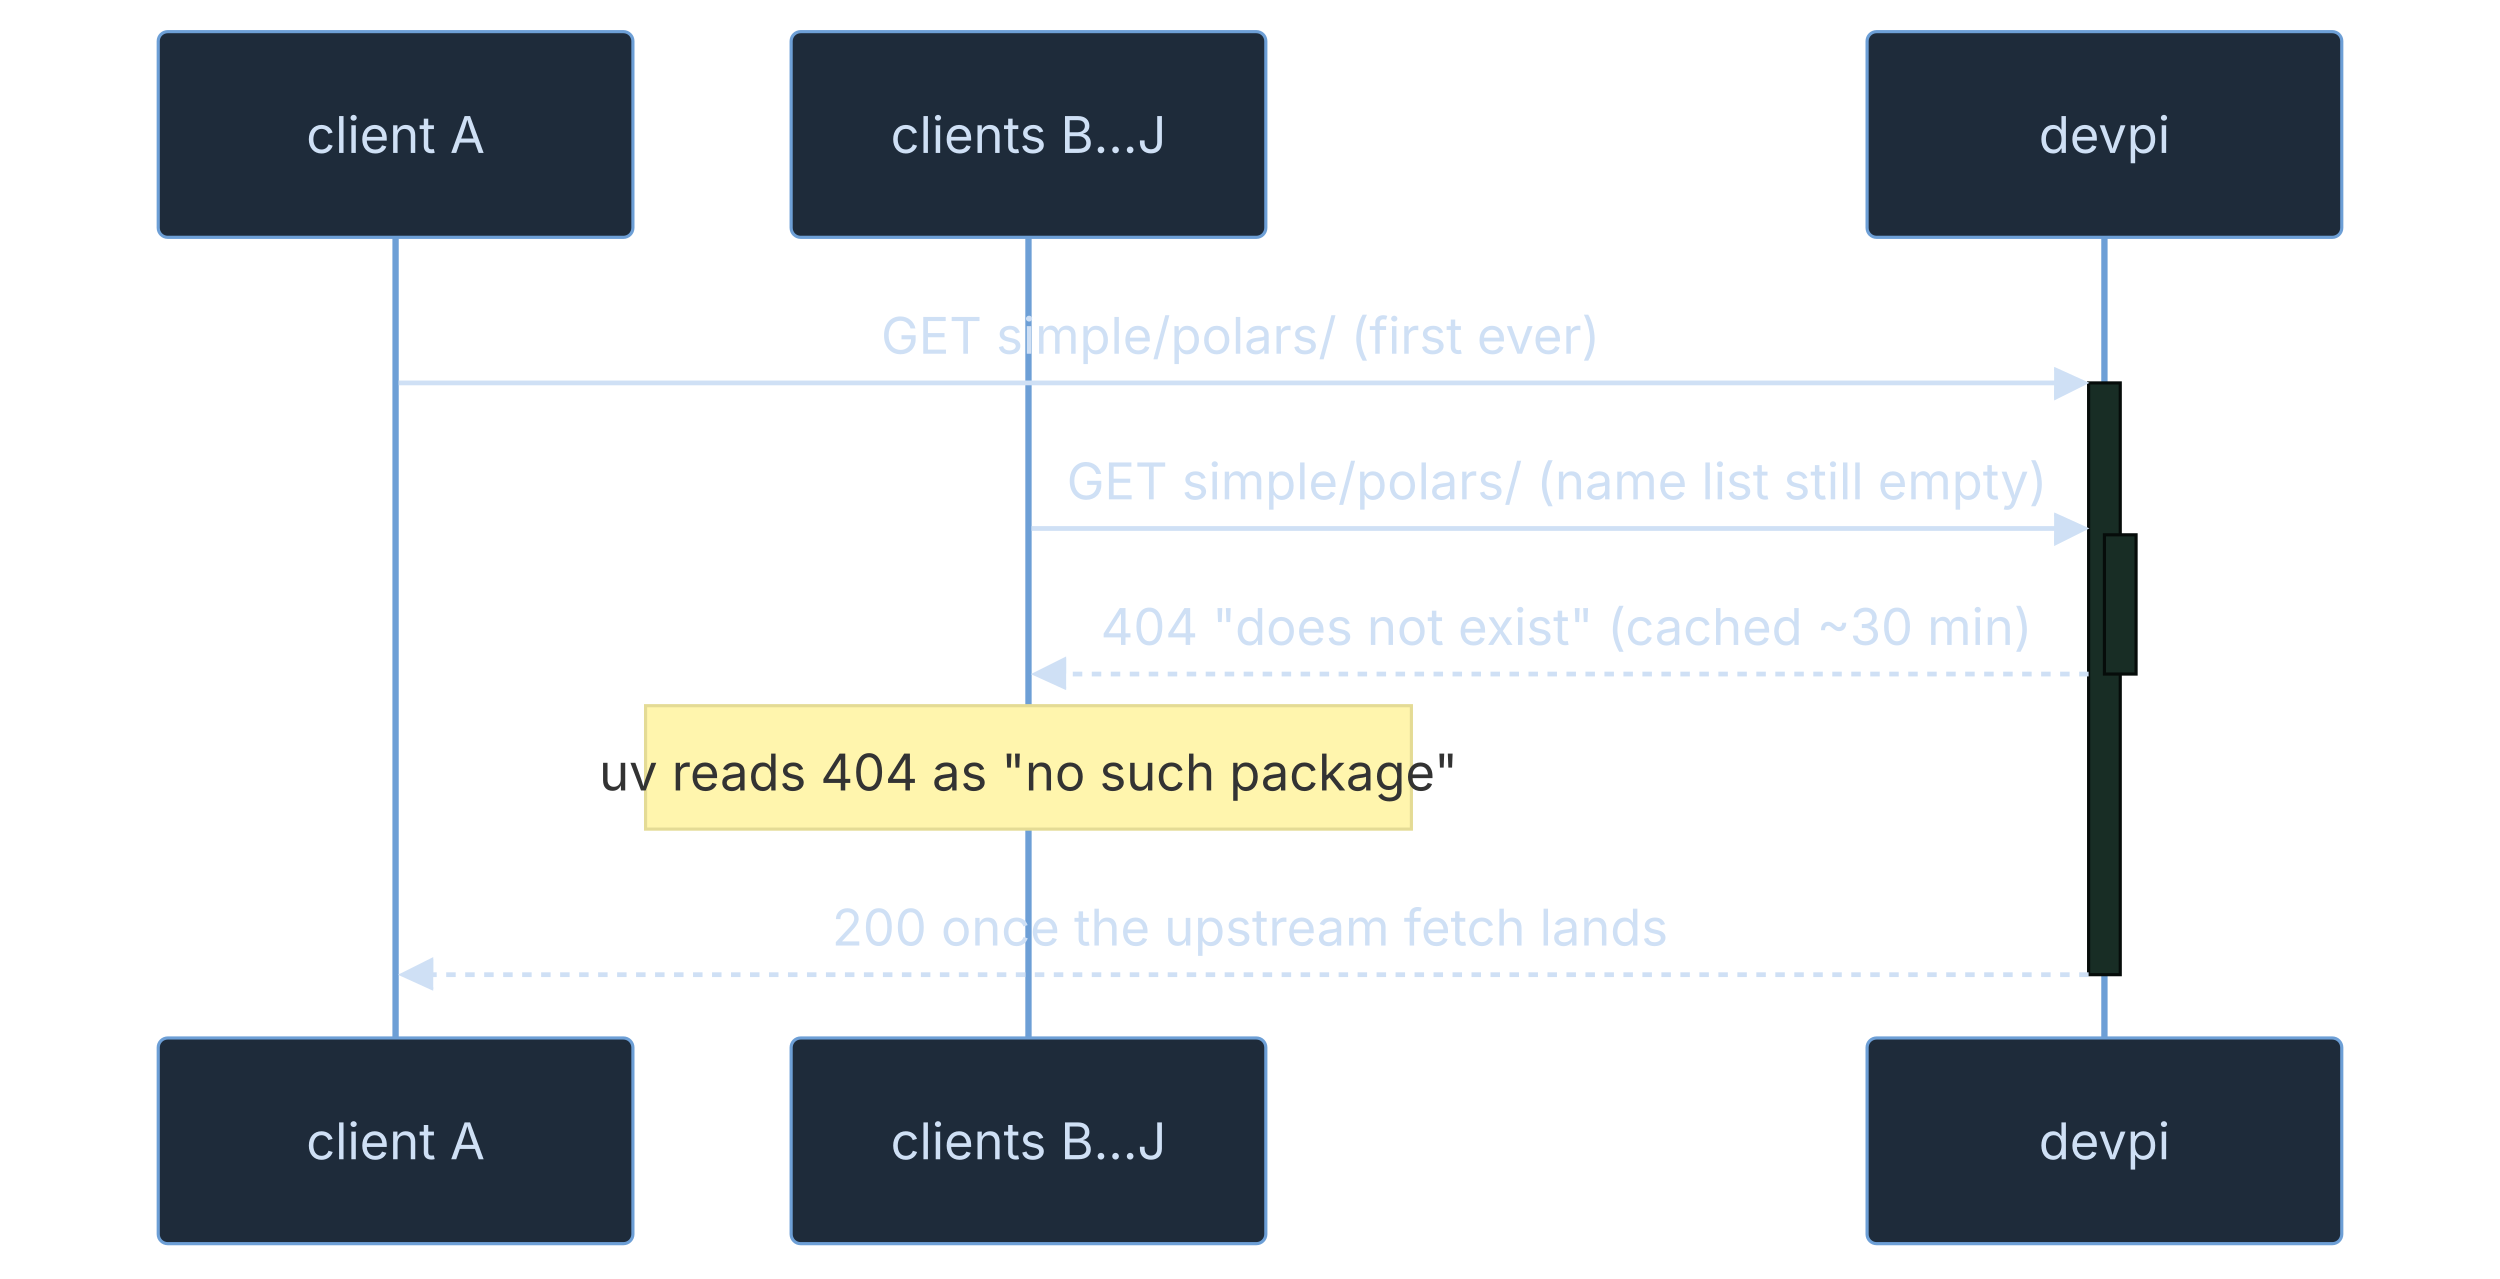
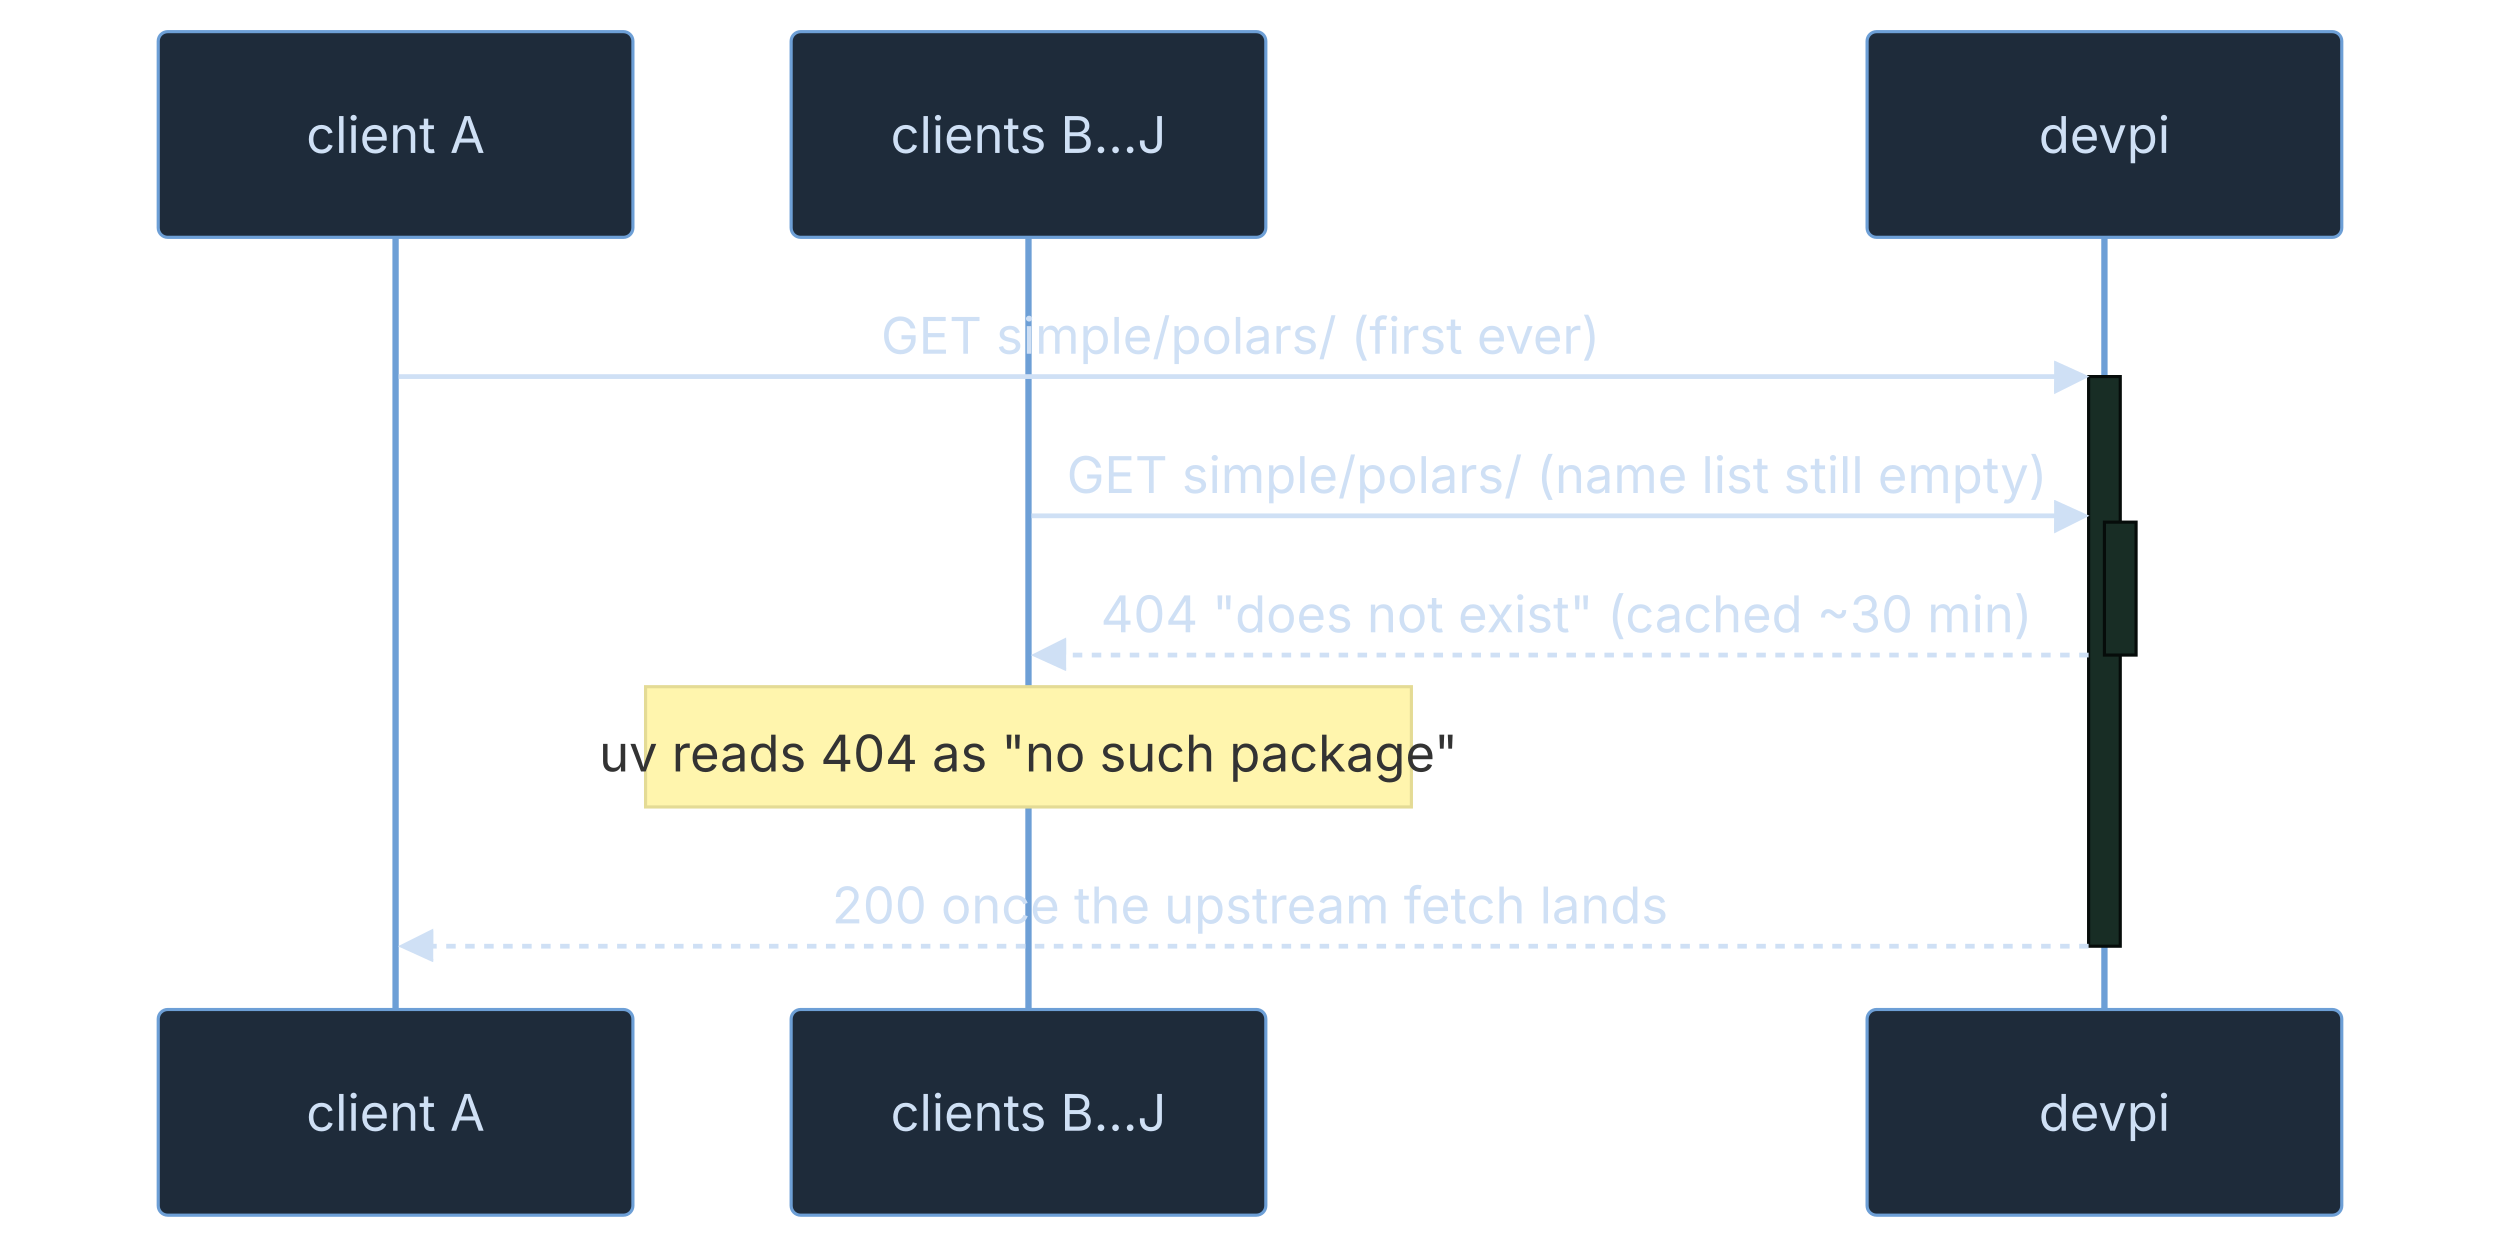
- <svg xmlns="http://www.w3.org/2000/svg" id="peryx-devpi-concurrency-dark" width="100%" style="max-width: 790px; background-color: transparent;" viewBox="-50 -10 790 404" role="graphics-document document" aria-roledescription="sequence">
+ <svg xmlns="http://www.w3.org/2000/svg" id="peryx-devpi-concurrency-dark" width="100%" style="max-width: 790px; background-color: transparent;" viewBox="-50 -10 790 395" role="graphics-document document" aria-roledescription="sequence">
  <g>
-     <rect x="540" y="318" fill="#eaeaea" stroke="#666" width="150" height="65" name="D" rx="3" ry="3" class="actor actor-bottom" />
-     <text x="615" y="350.5" dominant-baseline="central" alignment-baseline="central" class="actor actor-box" style="text-anchor: middle; font-size: 16px; font-weight: 400;">
+     <rect x="540" y="309" fill="#eaeaea" stroke="#666" width="150" height="65" name="D" rx="3" ry="3" class="actor actor-bottom" />
+     <text x="615" y="341.5" dominant-baseline="central" alignment-baseline="central" class="actor actor-box" style="text-anchor: middle; font-size: 16px; font-weight: 400;">
      <tspan x="615" dy="0">devpi</tspan>
    </text>
  </g>
  <g>
-     <rect x="200" y="318" fill="#eaeaea" stroke="#666" width="150" height="65" name="B" rx="3" ry="3" class="actor actor-bottom" />
-     <text x="275" y="350.5" dominant-baseline="central" alignment-baseline="central" class="actor actor-box" style="text-anchor: middle; font-size: 16px; font-weight: 400;">
+     <rect x="200" y="309" fill="#eaeaea" stroke="#666" width="150" height="65" name="B" rx="3" ry="3" class="actor actor-bottom" />
+     <text x="275" y="341.5" dominant-baseline="central" alignment-baseline="central" class="actor actor-box" style="text-anchor: middle; font-size: 16px; font-weight: 400;">
      <tspan x="275" dy="0">clients B…J</tspan>
    </text>
  </g>
  <g>
-     <rect x="0" y="318" fill="#eaeaea" stroke="#666" width="150" height="65" name="A" rx="3" ry="3" class="actor actor-bottom" />
-     <text x="75" y="350.5" dominant-baseline="central" alignment-baseline="central" class="actor actor-box" style="text-anchor: middle; font-size: 16px; font-weight: 400;">
+     <rect x="0" y="309" fill="#eaeaea" stroke="#666" width="150" height="65" name="A" rx="3" ry="3" class="actor actor-bottom" />
+     <text x="75" y="341.5" dominant-baseline="central" alignment-baseline="central" class="actor actor-box" style="text-anchor: middle; font-size: 16px; font-weight: 400;">
      <tspan x="75" dy="0">client A</tspan>
    </text>
  </g>
  <g>
-     <line id="actor2" x1="615" y1="65" x2="615" y2="318" class="actor-line 200" stroke-width="0.5px" stroke="#999" name="D" data-et="life-line" data-id="D" />
+     <line id="actor2" x1="615" y1="65" x2="615" y2="309" class="actor-line 200" stroke-width="0.5px" stroke="#999" name="D" data-et="life-line" data-id="D" />
    <g id="root-2" data-et="participant" data-type="participant" data-id="D">
      <rect x="540" y="0" fill="#eaeaea" stroke="#666" width="150" height="65" name="D" rx="3" ry="3" class="actor actor-top" />
      <text x="615" y="32.5" dominant-baseline="central" alignment-baseline="central" class="actor actor-box" style="text-anchor: middle; font-size: 16px; font-weight: 400;">
        <tspan x="615" dy="0">devpi</tspan>
      </text>
    </g>
  </g>
  <g>
-     <line id="actor1" x1="275" y1="65" x2="275" y2="318" class="actor-line 200" stroke-width="0.5px" stroke="#999" name="B" data-et="life-line" data-id="B" />
+     <line id="actor1" x1="275" y1="65" x2="275" y2="309" class="actor-line 200" stroke-width="0.5px" stroke="#999" name="B" data-et="life-line" data-id="B" />
    <g id="root-1" data-et="participant" data-type="participant" data-id="B">
      <rect x="200" y="0" fill="#eaeaea" stroke="#666" width="150" height="65" name="B" rx="3" ry="3" class="actor actor-top" />
      <text x="275" y="32.5" dominant-baseline="central" alignment-baseline="central" class="actor actor-box" style="text-anchor: middle; font-size: 16px; font-weight: 400;">
        <tspan x="275" dy="0">clients B…J</tspan>
      </text>
    </g>
  </g>
  <g>
-     <line id="actor0" x1="75" y1="65" x2="75" y2="318" class="actor-line 200" stroke-width="0.5px" stroke="#999" name="A" data-et="life-line" data-id="A" />
+     <line id="actor0" x1="75" y1="65" x2="75" y2="309" class="actor-line 200" stroke-width="0.5px" stroke="#999" name="A" data-et="life-line" data-id="A" />
    <g id="root-0" data-et="participant" data-type="participant" data-id="A">
      <rect x="0" y="0" fill="#eaeaea" stroke="#666" width="150" height="65" name="A" rx="3" ry="3" class="actor actor-top" />
      <text x="75" y="32.5" dominant-baseline="central" alignment-baseline="central" class="actor actor-box" style="text-anchor: middle; font-size: 16px; font-weight: 400;">
        <tspan x="75" dy="0">client A</tspan>
      </text>
    </g>
  </g>
  <style>#peryx-devpi-concurrency-dark{font-family:system-ui,-apple-system,sans-serif;font-size:16px;fill:#cfe0f5;}@keyframes edge-animation-frame{from{stroke-dashoffset:0;}}@keyframes dash{to{stroke-dashoffset:0;}}#peryx-devpi-concurrency-dark .edge-animation-slow{stroke-dasharray:9,5!important;stroke-dashoffset:900;animation:dash 50s linear infinite;stroke-linecap:round;}#peryx-devpi-concurrency-dark .edge-animation-fast{stroke-dasharray:9,5!important;stroke-dashoffset:900;animation:dash 20s linear infinite;stroke-linecap:round;}#peryx-devpi-concurrency-dark .error-icon{fill:#33241a;}#peryx-devpi-concurrency-dark .error-text{fill:#f0d6bb;stroke:#f0d6bb;}#peryx-devpi-concurrency-dark .edge-thickness-normal{stroke-width:1px;}#peryx-devpi-concurrency-dark .edge-thickness-thick{stroke-width:3.5px;}#peryx-devpi-concurrency-dark .edge-pattern-solid{stroke-dasharray:0;}#peryx-devpi-concurrency-dark .edge-thickness-invisible{stroke-width:0;fill:none;}#peryx-devpi-concurrency-dark .edge-pattern-dashed{stroke-dasharray:3;}#peryx-devpi-concurrency-dark .edge-pattern-dotted{stroke-dasharray:2;}#peryx-devpi-concurrency-dark .marker{fill:#aeb8c2;stroke:#aeb8c2;}#peryx-devpi-concurrency-dark .marker.cross{stroke:#aeb8c2;}#peryx-devpi-concurrency-dark svg{font-family:system-ui,-apple-system,sans-serif;font-size:16px;}#peryx-devpi-concurrency-dark p{margin:0;}#peryx-devpi-concurrency-dark .actor{stroke:#6d9fd6;fill:#1e2b3a;stroke-width:1;}#peryx-devpi-concurrency-dark rect.actor.outer-path[data-look="neo"]{filter:drop-shadow( 1px 2px 2px rgba(185,185,185,1));}#peryx-devpi-concurrency-dark rect.note[data-look="neo"]{stroke:hsl(52.683, 60%, 73.922%);fill:#fff5ad;filter:drop-shadow( 1px 2px 2px rgba(185,185,185,1));}#peryx-devpi-concurrency-dark text.actor&gt;tspan{fill:#cfe0f5;stroke:none;}#peryx-devpi-concurrency-dark .actor-line{stroke:#6d9fd6;}#peryx-devpi-concurrency-dark .innerArc{stroke-width:1.5;stroke-dasharray:none;}#peryx-devpi-concurrency-dark .messageLine0{stroke-width:1.5;stroke-dasharray:none;stroke:#cfe0f5;}#peryx-devpi-concurrency-dark .messageLine1{stroke-width:1.5;stroke-dasharray:2,2;stroke:#cfe0f5;}#peryx-devpi-concurrency-dark [id$="-arrowhead"] path{fill:#cfe0f5;stroke:#cfe0f5;}#peryx-devpi-concurrency-dark .sequenceNumber{fill:#51473d;}#peryx-devpi-concurrency-dark [id$="-sequencenumber"]{fill:#cfe0f5;}#peryx-devpi-concurrency-dark [id$="-crosshead"] path{fill:#cfe0f5;stroke:#cfe0f5;}#peryx-devpi-concurrency-dark .messageText{fill:#cfe0f5;stroke:none;}#peryx-devpi-concurrency-dark .labelBox{stroke:#6d9fd6;fill:#1e2b3a;filter:none;}#peryx-devpi-concurrency-dark .labelText,#peryx-devpi-concurrency-dark .labelText&gt;tspan{fill:#cfe0f5;stroke:none;}#peryx-devpi-concurrency-dark .loopText,#peryx-devpi-concurrency-dark .loopText&gt;tspan{fill:#cfe0f5;stroke:none;}#peryx-devpi-concurrency-dark .sectionTitle,#peryx-devpi-concurrency-dark .sectionTitle&gt;tspan{fill:#cfe0f5;stroke:none;}#peryx-devpi-concurrency-dark .loopLine{stroke-width:2px;stroke-dasharray:2,2;stroke:#6d9fd6;fill:#6d9fd6;}#peryx-devpi-concurrency-dark .note{stroke:hsl(52.683, 60%, 73.922%);fill:#fff5ad;}#peryx-devpi-concurrency-dark .noteText,#peryx-devpi-concurrency-dark .noteText&gt;tspan{fill:#333;stroke:none;font-weight:normal;}#peryx-devpi-concurrency-dark .activation0{fill:#182d25;stroke:hsl(157.143, 30.435%, 3.529%);}#peryx-devpi-concurrency-dark .activation1{fill:#182d25;stroke:hsl(157.143, 30.435%, 3.529%);}#peryx-devpi-concurrency-dark .activation2{fill:#182d25;stroke:hsl(157.143, 30.435%, 3.529%);}#peryx-devpi-concurrency-dark .actorPopupMenu{position:absolute;}#peryx-devpi-concurrency-dark .actorPopupMenuPanel{position:absolute;fill:#1e2b3a;box-shadow:0px 8px 16px 0px rgba(0,0,0,0.2);filter:drop-shadow(3px 5px 2px rgb(0 0 0 / 0.4));}#peryx-devpi-concurrency-dark .actor-man circle,#peryx-devpi-concurrency-dark line{fill:#1e2b3a;stroke-width:2px;}#peryx-devpi-concurrency-dark g rect.rect{filter:drop-shadow( 1px 2px 2px rgba(185,185,185,1));stroke:#6d9fd6;}#peryx-devpi-concurrency-dark .node .neo-node{stroke:#6d9fd6;}#peryx-devpi-concurrency-dark [data-look="neo"].node rect,#peryx-devpi-concurrency-dark [data-look="neo"].cluster rect,#peryx-devpi-concurrency-dark [data-look="neo"].node polygon{stroke:url(#peryx-devpi-concurrency-dark-gradient);filter:drop-shadow( 1px 2px 2px rgba(185,185,185,1));}#peryx-devpi-concurrency-dark [data-look="neo"].swimlane.cluster rect{filter:none;}#peryx-devpi-concurrency-dark [data-look="neo"].node path{stroke:url(#peryx-devpi-concurrency-dark-gradient);stroke-width:1px;}#peryx-devpi-concurrency-dark [data-look="neo"].node .outer-path{filter:drop-shadow( 1px 2px 2px rgba(185,185,185,1));}#peryx-devpi-concurrency-dark [data-look="neo"].node .neo-line path{stroke:#6d9fd6;filter:none;}#peryx-devpi-concurrency-dark [data-look="neo"].node circle{stroke:url(#peryx-devpi-concurrency-dark-gradient);filter:drop-shadow( 1px 2px 2px rgba(185,185,185,1));}#peryx-devpi-concurrency-dark [data-look="neo"].node circle .state-start{fill:#000000;}#peryx-devpi-concurrency-dark [data-look="neo"].icon-shape .icon{fill:url(#peryx-devpi-concurrency-dark-gradient);filter:drop-shadow( 1px 2px 2px rgba(185,185,185,1));}#peryx-devpi-concurrency-dark [data-look="neo"].icon-shape .icon-neo path{stroke:url(#peryx-devpi-concurrency-dark-gradient);filter:drop-shadow( 1px 2px 2px rgba(185,185,185,1));}#peryx-devpi-concurrency-dark .accent&gt;*{fill:rgb(30, 43, 58)!important;stroke:rgb(109, 159, 214)!important;color:rgb(207, 224, 245)!important;}#peryx-devpi-concurrency-dark .good&gt;*{fill:rgb(24, 45, 37)!important;stroke:rgb(90, 169, 138)!important;color:rgb(207, 232, 220)!important;}#peryx-devpi-concurrency-dark .warn&gt;*{fill:rgb(51, 36, 26)!important;stroke:rgb(201, 132, 63)!important;color:rgb(240, 214, 187)!important;}#peryx-devpi-concurrency-dark :root{--mermaid-font-family:"trebuchet ms",verdana,arial,sans-serif;}</style>
  <g />
  <defs>
    <symbol id="peryx-devpi-concurrency-dark-computer" width="24" height="24">
      <path transform="scale(.5)" d="M2 2v13h20v-13h-20zm18 11h-16v-9h16v9zm-10.228 6l.466-1h3.524l.467 1h-4.457zm14.228 3h-24l2-6h2.104l-1.33 4h18.45l-1.297-4h2.073l2 6zm-5-10h-14v-7h14v7z" />
    </symbol>
  </defs>
  <defs>
    <symbol id="peryx-devpi-concurrency-dark-database" fill-rule="evenodd" clip-rule="evenodd">
      <path transform="scale(.5)" d="M12.258.001l.256.004.255.005.253.008.251.01.249.012.247.015.246.016.242.019.241.02.239.023.236.024.233.027.231.028.229.031.225.032.223.034.22.036.217.038.214.04.211.041.208.043.205.045.201.046.198.048.194.05.191.051.187.053.183.054.18.056.175.057.172.059.168.06.163.061.16.063.155.064.15.066.074.033.073.033.071.034.07.034.069.035.068.035.067.035.066.035.064.036.064.036.062.036.06.036.06.037.058.037.058.037.055.038.055.038.053.038.052.038.051.039.05.039.048.039.047.039.045.04.044.04.043.04.041.04.04.041.039.041.037.041.036.041.034.041.033.042.032.042.03.042.029.042.027.042.026.043.024.043.023.043.021.043.02.043.018.044.017.043.015.044.013.044.012.044.011.045.009.044.007.045.006.045.004.045.002.045.001.045v17l-.001.045-.002.045-.004.045-.006.045-.007.045-.009.044-.011.045-.012.044-.013.044-.015.044-.017.043-.018.044-.02.043-.021.043-.023.043-.024.043-.026.043-.027.042-.029.042-.03.042-.032.042-.033.042-.034.041-.036.041-.037.041-.039.041-.04.041-.041.04-.043.04-.044.04-.045.04-.047.039-.048.039-.05.039-.051.039-.052.038-.053.038-.055.038-.055.038-.058.037-.058.037-.06.037-.06.036-.062.036-.064.036-.064.036-.066.035-.067.035-.068.035-.069.035-.07.034-.071.034-.073.033-.074.033-.15.066-.155.064-.16.063-.163.061-.168.06-.172.059-.175.057-.18.056-.183.054-.187.053-.191.051-.194.05-.198.048-.201.046-.205.045-.208.043-.211.041-.214.04-.217.038-.22.036-.223.034-.225.032-.229.031-.231.028-.233.027-.236.024-.239.023-.241.02-.242.019-.246.016-.247.015-.249.012-.251.01-.253.008-.255.005-.256.004-.258.001-.258-.001-.256-.004-.255-.005-.253-.008-.251-.01-.249-.012-.247-.015-.245-.016-.243-.019-.241-.02-.238-.023-.236-.024-.234-.027-.231-.028-.228-.031-.226-.032-.223-.034-.22-.036-.217-.038-.214-.04-.211-.041-.208-.043-.204-.045-.201-.046-.198-.048-.195-.05-.19-.051-.187-.053-.184-.054-.179-.056-.176-.057-.172-.059-.167-.06-.164-.061-.159-.063-.155-.064-.151-.066-.074-.033-.072-.033-.072-.034-.07-.034-.069-.035-.068-.035-.067-.035-.066-.035-.064-.036-.063-.036-.062-.036-.061-.036-.06-.037-.058-.037-.057-.037-.056-.038-.055-.038-.053-.038-.052-.038-.051-.039-.049-.039-.049-.039-.046-.039-.046-.04-.044-.04-.043-.04-.041-.04-.04-.041-.039-.041-.037-.041-.036-.041-.034-.041-.033-.042-.032-.042-.03-.042-.029-.042-.027-.042-.026-.043-.024-.043-.023-.043-.021-.043-.02-.043-.018-.044-.017-.043-.015-.044-.013-.044-.012-.044-.011-.045-.009-.044-.007-.045-.006-.045-.004-.045-.002-.045-.001-.045v-17l.001-.045.002-.045.004-.045.006-.045.007-.045.009-.044.011-.045.012-.044.013-.044.015-.044.017-.043.018-.044.02-.043.021-.043.023-.043.024-.043.026-.043.027-.042.029-.042.03-.042.032-.042.033-.042.034-.041.036-.041.037-.041.039-.041.04-.041.041-.04.043-.04.044-.04.046-.04.046-.039.049-.039.049-.039.051-.039.052-.038.053-.038.055-.038.056-.038.057-.037.058-.037.06-.037.061-.036.062-.036.063-.036.064-.036.066-.035.067-.035.068-.035.069-.035.07-.034.072-.034.072-.033.074-.033.151-.066.155-.064.159-.063.164-.061.167-.06.172-.059.176-.057.179-.056.184-.054.187-.053.19-.051.195-.05.198-.048.201-.046.204-.045.208-.043.211-.041.214-.04.217-.038.22-.036.223-.034.226-.032.228-.031.231-.028.234-.027.236-.024.238-.023.241-.02.243-.019.245-.016.247-.015.249-.012.251-.01.253-.008.255-.005.256-.004.258-.001.258.001zm-9.258 20.499v.01l.001.021.003.021.004.022.005.021.006.022.007.022.009.023.01.022.011.023.012.023.013.023.015.023.016.024.017.023.018.024.019.024.021.024.022.025.023.024.024.025.052.049.056.05.061.051.066.051.07.051.075.051.079.052.084.052.088.052.092.052.097.052.102.051.105.052.11.052.114.051.119.051.123.051.127.05.131.05.135.05.139.048.144.049.147.047.152.047.155.047.16.045.163.045.167.043.171.043.176.041.178.041.183.039.187.039.19.037.194.035.197.035.202.033.204.031.209.03.212.029.216.027.219.025.222.024.226.021.23.02.233.018.236.016.24.015.243.012.246.01.249.008.253.005.256.004.259.001.26-.001.257-.004.254-.005.25-.008.247-.011.244-.012.241-.014.237-.016.233-.018.231-.021.226-.021.224-.024.22-.026.216-.027.212-.028.21-.031.205-.031.202-.034.198-.034.194-.036.191-.037.187-.039.183-.04.179-.04.175-.042.172-.043.168-.044.163-.045.16-.046.155-.046.152-.047.148-.048.143-.049.139-.049.136-.05.131-.05.126-.05.123-.051.118-.052.114-.051.11-.052.106-.052.101-.052.096-.052.092-.052.088-.053.083-.051.079-.052.074-.052.07-.051.065-.051.06-.051.056-.05.051-.05.023-.024.023-.025.021-.024.02-.024.019-.024.018-.024.017-.024.015-.023.014-.024.013-.023.012-.023.01-.023.01-.022.008-.022.006-.022.006-.022.004-.022.004-.021.001-.021.001-.021v-4.127l-.077.055-.08.053-.083.054-.085.053-.087.052-.09.052-.093.051-.095.05-.097.05-.1.049-.102.049-.105.048-.106.047-.109.047-.111.046-.114.045-.115.045-.118.044-.12.043-.122.042-.124.042-.126.041-.128.04-.13.04-.132.038-.134.038-.135.037-.138.037-.139.035-.142.035-.143.034-.144.033-.147.032-.148.031-.15.03-.151.03-.153.029-.154.027-.156.027-.158.026-.159.025-.161.024-.162.023-.163.022-.165.021-.166.02-.167.019-.169.018-.169.017-.171.016-.173.015-.173.014-.175.013-.175.012-.177.011-.178.01-.179.008-.179.008-.181.006-.182.005-.182.004-.184.003-.184.002h-.37l-.184-.002-.184-.003-.182-.004-.182-.005-.181-.006-.179-.008-.179-.008-.178-.01-.176-.011-.176-.012-.175-.013-.173-.014-.172-.015-.171-.016-.17-.017-.169-.018-.167-.019-.166-.02-.165-.021-.163-.022-.162-.023-.161-.024-.159-.025-.157-.026-.156-.027-.155-.027-.153-.029-.151-.03-.15-.03-.148-.031-.146-.032-.145-.033-.143-.034-.141-.035-.14-.035-.137-.037-.136-.037-.134-.038-.132-.038-.13-.04-.128-.04-.126-.041-.124-.042-.122-.042-.12-.044-.117-.043-.116-.045-.113-.045-.112-.046-.109-.047-.106-.047-.105-.048-.102-.049-.1-.049-.097-.05-.095-.05-.093-.052-.09-.051-.087-.052-.085-.053-.083-.054-.08-.054-.077-.054v4.127zm0-5.654v.011l.001.021.003.021.004.021.005.022.006.022.007.022.009.022.01.022.011.023.012.023.013.023.015.024.016.023.017.024.018.024.019.024.021.024.022.024.023.025.024.024.052.05.056.05.061.05.066.051.07.051.075.052.079.051.084.052.088.052.092.052.097.052.102.052.105.052.11.051.114.051.119.052.123.05.127.051.131.05.135.049.139.049.144.048.147.048.152.047.155.046.16.045.163.045.167.044.171.042.176.042.178.04.183.04.187.038.19.037.194.036.197.034.202.033.204.032.209.03.212.028.216.027.219.025.222.024.226.022.23.02.233.018.236.016.24.014.243.012.246.01.249.008.253.006.256.003.259.001.26-.001.257-.003.254-.006.25-.008.247-.01.244-.012.241-.015.237-.016.233-.018.231-.02.226-.022.224-.024.22-.025.216-.027.212-.029.21-.03.205-.032.202-.033.198-.035.194-.036.191-.037.187-.039.183-.039.179-.041.175-.042.172-.043.168-.044.163-.045.16-.045.155-.047.152-.047.148-.048.143-.048.139-.05.136-.049.131-.05.126-.051.123-.051.118-.051.114-.052.11-.052.106-.052.101-.052.096-.052.092-.052.088-.052.083-.052.079-.052.074-.051.07-.052.065-.051.06-.05.056-.051.051-.049.023-.025.023-.024.021-.025.02-.024.019-.024.018-.024.017-.024.015-.023.014-.023.013-.024.012-.022.01-.023.01-.023.008-.022.006-.022.006-.022.004-.021.004-.022.001-.021.001-.021v-4.139l-.077.054-.08.054-.083.054-.085.052-.087.053-.09.051-.093.051-.095.051-.097.05-.1.049-.102.049-.105.048-.106.047-.109.047-.111.046-.114.045-.115.044-.118.044-.12.044-.122.042-.124.042-.126.041-.128.04-.13.039-.132.039-.134.038-.135.037-.138.036-.139.036-.142.035-.143.033-.144.033-.147.033-.148.031-.15.03-.151.03-.153.028-.154.028-.156.027-.158.026-.159.025-.161.024-.162.023-.163.022-.165.021-.166.02-.167.019-.169.018-.169.017-.171.016-.173.015-.173.014-.175.013-.175.012-.177.011-.178.009-.179.009-.179.007-.181.007-.182.005-.182.004-.184.003-.184.002h-.37l-.184-.002-.184-.003-.182-.004-.182-.005-.181-.007-.179-.007-.179-.009-.178-.009-.176-.011-.176-.012-.175-.013-.173-.014-.172-.015-.171-.016-.17-.017-.169-.018-.167-.019-.166-.02-.165-.021-.163-.022-.162-.023-.161-.024-.159-.025-.157-.026-.156-.027-.155-.028-.153-.028-.151-.03-.15-.03-.148-.031-.146-.033-.145-.033-.143-.033-.141-.035-.14-.036-.137-.036-.136-.037-.134-.038-.132-.039-.13-.039-.128-.04-.126-.041-.124-.042-.122-.043-.12-.043-.117-.044-.116-.044-.113-.046-.112-.046-.109-.046-.106-.047-.105-.048-.102-.049-.1-.049-.097-.05-.095-.051-.093-.051-.09-.051-.087-.053-.085-.052-.083-.054-.08-.054-.077-.054v4.139zm0-5.666v.011l.001.02.003.022.004.021.005.022.006.021.007.022.009.023.01.022.011.023.012.023.013.023.015.023.016.024.017.024.018.023.019.024.021.025.022.024.023.024.024.025.052.05.056.05.061.05.066.051.07.051.075.052.079.051.084.052.088.052.092.052.097.052.102.052.105.051.11.052.114.051.119.051.123.051.127.05.131.05.135.05.139.049.144.048.147.048.152.047.155.046.16.045.163.045.167.043.171.043.176.042.178.04.183.04.187.038.19.037.194.036.197.034.202.033.204.032.209.03.212.028.216.027.219.025.222.024.226.021.23.02.233.018.236.017.24.014.243.012.246.01.249.008.253.006.256.003.259.001.26-.001.257-.003.254-.006.25-.008.247-.01.244-.013.241-.014.237-.016.233-.018.231-.02.226-.022.224-.024.22-.025.216-.027.212-.029.21-.03.205-.032.202-.033.198-.035.194-.036.191-.037.187-.039.183-.039.179-.041.175-.042.172-.043.168-.044.163-.045.16-.045.155-.047.152-.047.148-.048.143-.049.139-.049.136-.049.131-.051.126-.05.123-.051.118-.052.114-.051.11-.052.106-.052.101-.052.096-.052.092-.052.088-.052.083-.052.079-.052.074-.052.07-.051.065-.051.06-.051.056-.05.051-.049.023-.025.023-.025.021-.024.02-.024.019-.024.018-.024.017-.024.015-.023.014-.024.013-.023.012-.023.01-.022.01-.023.008-.022.006-.022.006-.022.004-.022.004-.021.001-.021.001-.021v-4.153l-.077.054-.08.054-.083.053-.085.053-.087.053-.09.051-.093.051-.095.051-.097.05-.1.049-.102.048-.105.048-.106.048-.109.046-.111.046-.114.046-.115.044-.118.044-.12.043-.122.043-.124.042-.126.041-.128.04-.13.039-.132.039-.134.038-.135.037-.138.036-.139.036-.142.034-.143.034-.144.033-.147.032-.148.032-.15.03-.151.03-.153.028-.154.028-.156.027-.158.026-.159.024-.161.024-.162.023-.163.023-.165.021-.166.02-.167.019-.169.018-.169.017-.171.016-.173.015-.173.014-.175.013-.175.012-.177.01-.178.01-.179.009-.179.007-.181.006-.182.006-.182.004-.184.003-.184.001-.185.001-.185-.001-.184-.001-.184-.003-.182-.004-.182-.006-.181-.006-.179-.007-.179-.009-.178-.01-.176-.01-.176-.012-.175-.013-.173-.014-.172-.015-.171-.016-.17-.017-.169-.018-.167-.019-.166-.02-.165-.021-.163-.023-.162-.023-.161-.024-.159-.024-.157-.026-.156-.027-.155-.028-.153-.028-.151-.03-.15-.03-.148-.032-.146-.032-.145-.033-.143-.034-.141-.034-.14-.036-.137-.036-.136-.037-.134-.038-.132-.039-.13-.039-.128-.041-.126-.041-.124-.041-.122-.043-.12-.043-.117-.044-.116-.044-.113-.046-.112-.046-.109-.046-.106-.048-.105-.048-.102-.048-.1-.05-.097-.049-.095-.051-.093-.051-.09-.052-.087-.052-.085-.053-.083-.053-.08-.054-.077-.054v4.153zm8.74-8.179l-.257.004-.254.005-.25.008-.247.011-.244.012-.241.014-.237.016-.233.018-.231.021-.226.022-.224.023-.22.026-.216.027-.212.028-.21.031-.205.032-.202.033-.198.034-.194.036-.191.038-.187.038-.183.04-.179.041-.175.042-.172.043-.168.043-.163.045-.16.046-.155.046-.152.048-.148.048-.143.048-.139.049-.136.05-.131.05-.126.051-.123.051-.118.051-.114.052-.11.052-.106.052-.101.052-.096.052-.092.052-.088.052-.083.052-.079.052-.074.051-.07.052-.065.051-.06.05-.056.05-.051.05-.023.025-.023.024-.021.024-.02.025-.019.024-.018.024-.017.023-.015.024-.014.023-.013.023-.012.023-.01.023-.01.022-.008.022-.006.023-.006.021-.004.022-.004.021-.001.021-.001.021.001.021.001.021.004.021.004.022.006.021.006.023.008.022.01.022.01.023.012.023.013.023.014.023.015.024.017.023.018.024.019.024.02.025.021.024.023.024.023.025.051.05.056.05.06.05.065.051.07.052.074.051.079.052.083.052.088.052.092.052.096.052.101.052.106.052.11.052.114.052.118.051.123.051.126.051.131.05.136.05.139.049.143.048.148.048.152.048.155.046.16.046.163.045.168.043.172.043.175.042.179.041.183.04.187.038.191.038.194.036.198.034.202.033.205.032.21.031.212.028.216.027.22.026.224.023.226.022.231.021.233.018.237.016.241.014.244.012.247.011.25.008.254.005.257.004.26.001.26-.001.257-.004.254-.005.25-.008.247-.011.244-.012.241-.014.237-.016.233-.018.231-.021.226-.022.224-.023.22-.026.216-.027.212-.028.21-.031.205-.032.202-.033.198-.034.194-.036.191-.038.187-.038.183-.04.179-.041.175-.042.172-.043.168-.043.163-.045.16-.046.155-.046.152-.048.148-.048.143-.048.139-.049.136-.05.131-.05.126-.051.123-.051.118-.051.114-.052.11-.052.106-.052.101-.052.096-.052.092-.052.088-.052.083-.052.079-.052.074-.051.07-.052.065-.051.06-.05.056-.05.051-.05.023-.025.023-.024.021-.024.02-.025.019-.024.018-.024.017-.023.015-.024.014-.023.013-.023.012-.023.01-.023.01-.022.008-.022.006-.023.006-.021.004-.022.004-.021.001-.021.001-.021-.001-.021-.001-.021-.004-.021-.004-.022-.006-.021-.006-.023-.008-.022-.01-.022-.01-.023-.012-.023-.013-.023-.014-.023-.015-.024-.017-.023-.018-.024-.019-.024-.02-.025-.021-.024-.023-.024-.023-.025-.051-.05-.056-.05-.06-.05-.065-.051-.07-.052-.074-.051-.079-.052-.083-.052-.088-.052-.092-.052-.096-.052-.101-.052-.106-.052-.11-.052-.114-.052-.118-.051-.123-.051-.126-.051-.131-.05-.136-.05-.139-.049-.143-.048-.148-.048-.152-.048-.155-.046-.16-.046-.163-.045-.168-.043-.172-.043-.175-.042-.179-.041-.183-.04-.187-.038-.191-.038-.194-.036-.198-.034-.202-.033-.205-.032-.21-.031-.212-.028-.216-.027-.22-.026-.224-.023-.226-.022-.231-.021-.233-.018-.237-.016-.241-.014-.244-.012-.247-.011-.25-.008-.254-.005-.257-.004-.26-.001-.26.001z" />
    </symbol>
  </defs>
  <defs>
    <symbol id="peryx-devpi-concurrency-dark-clock" width="24" height="24">
      <path transform="scale(.5)" d="M12 2c5.514 0 10 4.486 10 10s-4.486 10-10 10-10-4.486-10-10 4.486-10 10-10zm0-2c-6.627 0-12 5.373-12 12s5.373 12 12 12 12-5.373 12-12-5.373-12-12-12zm5.848 12.459c.202.038.202.333.001.372-1.907.361-6.045 1.111-6.547 1.111-.719 0-1.301-.582-1.301-1.301 0-.512.77-5.447 1.125-7.445.034-.192.312-.181.343.014l.985 6.238 5.394 1.011z" />
    </symbol>
  </defs>
  <defs>
    <marker id="peryx-devpi-concurrency-dark-arrowhead" refX="7.9" refY="5" markerUnits="userSpaceOnUse" markerWidth="12" markerHeight="12" orient="auto-start-reverse">
      <path d="M -1 0 L 10 5 L 0 10 z" />
    </marker>
  </defs>
  <defs>
    <marker id="peryx-devpi-concurrency-dark-crosshead" markerWidth="15" markerHeight="8" orient="auto" refX="4" refY="4.5">
      <path fill="none" stroke="#000000" stroke-width="1pt" d="M 1,2 L 6,7 M 6,2 L 1,7" style="stroke-dasharray: 0, 0;" />
    </marker>
  </defs>
  <defs>
    <marker id="peryx-devpi-concurrency-dark-filled-head" refX="15.5" refY="7" markerWidth="20" markerHeight="28" orient="auto">
      <path d="M 18,7 L9,13 L14,7 L9,1 Z" />
    </marker>
  </defs>
  <defs>
    <marker id="peryx-devpi-concurrency-dark-sequencenumber" refX="15" refY="15" markerWidth="60" markerHeight="40" orient="auto">
      <circle cx="15" cy="15" r="6" />
    </marker>
  </defs>
  <defs>
    <marker id="peryx-devpi-concurrency-dark-solidTopArrowHead" refX="7.9" refY="7.25" markerUnits="userSpaceOnUse" markerWidth="12" markerHeight="12" orient="auto-start-reverse">
      <path d="M 0 0 L 10 8 L 0 8 z" />
    </marker>
  </defs>
  <defs>
    <marker id="peryx-devpi-concurrency-dark-solidBottomArrowHead" refX="7.9" refY="0.75" markerUnits="userSpaceOnUse" markerWidth="12" markerHeight="12" orient="auto-start-reverse">
      <path d="M 0 0 L 10 0 L 0 8 z" />
    </marker>
  </defs>
  <defs>
    <marker id="peryx-devpi-concurrency-dark-stickTopArrowHead" refX="7.5" refY="7" markerUnits="userSpaceOnUse" markerWidth="12" markerHeight="12" orient="auto-start-reverse">
      <path d="M 0 0 L 7 7" stroke="black" stroke-width="1.5" fill="none" />
    </marker>
  </defs>
  <defs>
    <marker id="peryx-devpi-concurrency-dark-stickBottomArrowHead" refX="7.5" refY="0" markerUnits="userSpaceOnUse" markerWidth="12" markerHeight="12" orient="auto-start-reverse">
      <path d="M 0 7 L 7 0" stroke="black" stroke-width="1.5" fill="none" />
    </marker>
  </defs>
  <g>
-     <rect x="610" y="111" fill="#EDF2AE" stroke="#666" width="10" height="187" class="activation0" />
+     <rect x="610" y="109" fill="#EDF2AE" stroke="#666" width="10" height="180" class="activation0" />
  </g>
  <g>
-     <rect x="615" y="159" fill="#EDF2AE" stroke="#666" width="10" height="44" class="activation1" />
+     <rect x="615" y="155" fill="#EDF2AE" stroke="#666" width="10" height="42" class="activation1" />
  </g>
  <g data-et="note" data-id="i6">
-     <rect x="154" y="213" fill="#EDF2AE" stroke="#666" width="242" height="39" class="note" />
-     <text x="275" y="218" text-anchor="middle" dominant-baseline="middle" alignment-baseline="middle" class="noteText" dy="1em" style="font-size: 16px; font-weight: 400;">
+     <rect x="154" y="207" fill="#EDF2AE" stroke="#666" width="242" height="38" class="note" />
+     <text x="275" y="212" text-anchor="middle" dominant-baseline="middle" alignment-baseline="middle" class="noteText" dy="1em" style="font-size: 16px; font-weight: 400;">
      <tspan x="275">uv reads 404 as "no such package"</tspan>
    </text>
  </g>
  <text x="342" y="80" text-anchor="middle" dominant-baseline="middle" alignment-baseline="middle" class="messageText" dy="1em" style="font-size: 16px; font-weight: 400;">GET simple/polars/ (first ever)</text>
-   <line x1="76" y1="111" x2="607" y2="111" class="messageLine0" data-et="message" data-id="i0" data-from="A" data-to="D" stroke-width="2" stroke="none" marker-end="url(#peryx-devpi-concurrency-dark-arrowhead)" style="fill: none;" />
-   <text x="442" y="126" text-anchor="middle" dominant-baseline="middle" alignment-baseline="middle" class="messageText" dy="1em" style="font-size: 16px; font-weight: 400;">GET simple/polars/ (name list still empty)</text>
-   <line x1="276" y1="157" x2="607" y2="157" class="messageLine0" data-et="message" data-id="i2" data-from="B" data-to="D" stroke-width="2" stroke="none" marker-end="url(#peryx-devpi-concurrency-dark-arrowhead)" style="fill: none;" />
-   <text x="445" y="172" text-anchor="middle" dominant-baseline="middle" alignment-baseline="middle" class="messageText" dy="1em" style="font-size: 16px; font-weight: 400;">404 "does not exist" (cached ~30 min)</text>
-   <line x1="610" y1="203" x2="279" y2="203" class="messageLine1" data-et="message" data-id="i4" data-from="D" data-to="B" stroke-width="2" stroke="none" marker-end="url(#peryx-devpi-concurrency-dark-arrowhead)" style="stroke-dasharray: 3, 3; fill: none;" />
-   <text x="345" y="267" text-anchor="middle" dominant-baseline="middle" alignment-baseline="middle" class="messageText" dy="1em" style="font-size: 16px; font-weight: 400;">200 once the upstream fetch lands</text>
-   <line x1="610" y1="298" x2="79" y2="298" class="messageLine1" data-et="message" data-id="i7" data-from="D" data-to="A" stroke-width="2" stroke="none" marker-end="url(#peryx-devpi-concurrency-dark-arrowhead)" style="stroke-dasharray: 3, 3; fill: none;" />
+   <line x1="76" y1="109" x2="607" y2="109" class="messageLine0" data-et="message" data-id="i0" data-from="A" data-to="D" stroke-width="2" stroke="none" marker-end="url(#peryx-devpi-concurrency-dark-arrowhead)" style="fill: none;" />
+   <text x="442" y="124" text-anchor="middle" dominant-baseline="middle" alignment-baseline="middle" class="messageText" dy="1em" style="font-size: 16px; font-weight: 400;">GET simple/polars/ (name list still empty)</text>
+   <line x1="276" y1="153" x2="607" y2="153" class="messageLine0" data-et="message" data-id="i2" data-from="B" data-to="D" stroke-width="2" stroke="none" marker-end="url(#peryx-devpi-concurrency-dark-arrowhead)" style="fill: none;" />
+   <text x="445" y="168" text-anchor="middle" dominant-baseline="middle" alignment-baseline="middle" class="messageText" dy="1em" style="font-size: 16px; font-weight: 400;">404 "does not exist" (cached ~30 min)</text>
+   <line x1="610" y1="197" x2="279" y2="197" class="messageLine1" data-et="message" data-id="i4" data-from="D" data-to="B" stroke-width="2" stroke="none" marker-end="url(#peryx-devpi-concurrency-dark-arrowhead)" style="stroke-dasharray: 3, 3; fill: none;" />
+   <text x="345" y="260" text-anchor="middle" dominant-baseline="middle" alignment-baseline="middle" class="messageText" dy="1em" style="font-size: 16px; font-weight: 400;">200 once the upstream fetch lands</text>
+   <line x1="610" y1="289" x2="79" y2="289" class="messageLine1" data-et="message" data-id="i7" data-from="D" data-to="A" stroke-width="2" stroke="none" marker-end="url(#peryx-devpi-concurrency-dark-arrowhead)" style="stroke-dasharray: 3, 3; fill: none;" />
</svg>
